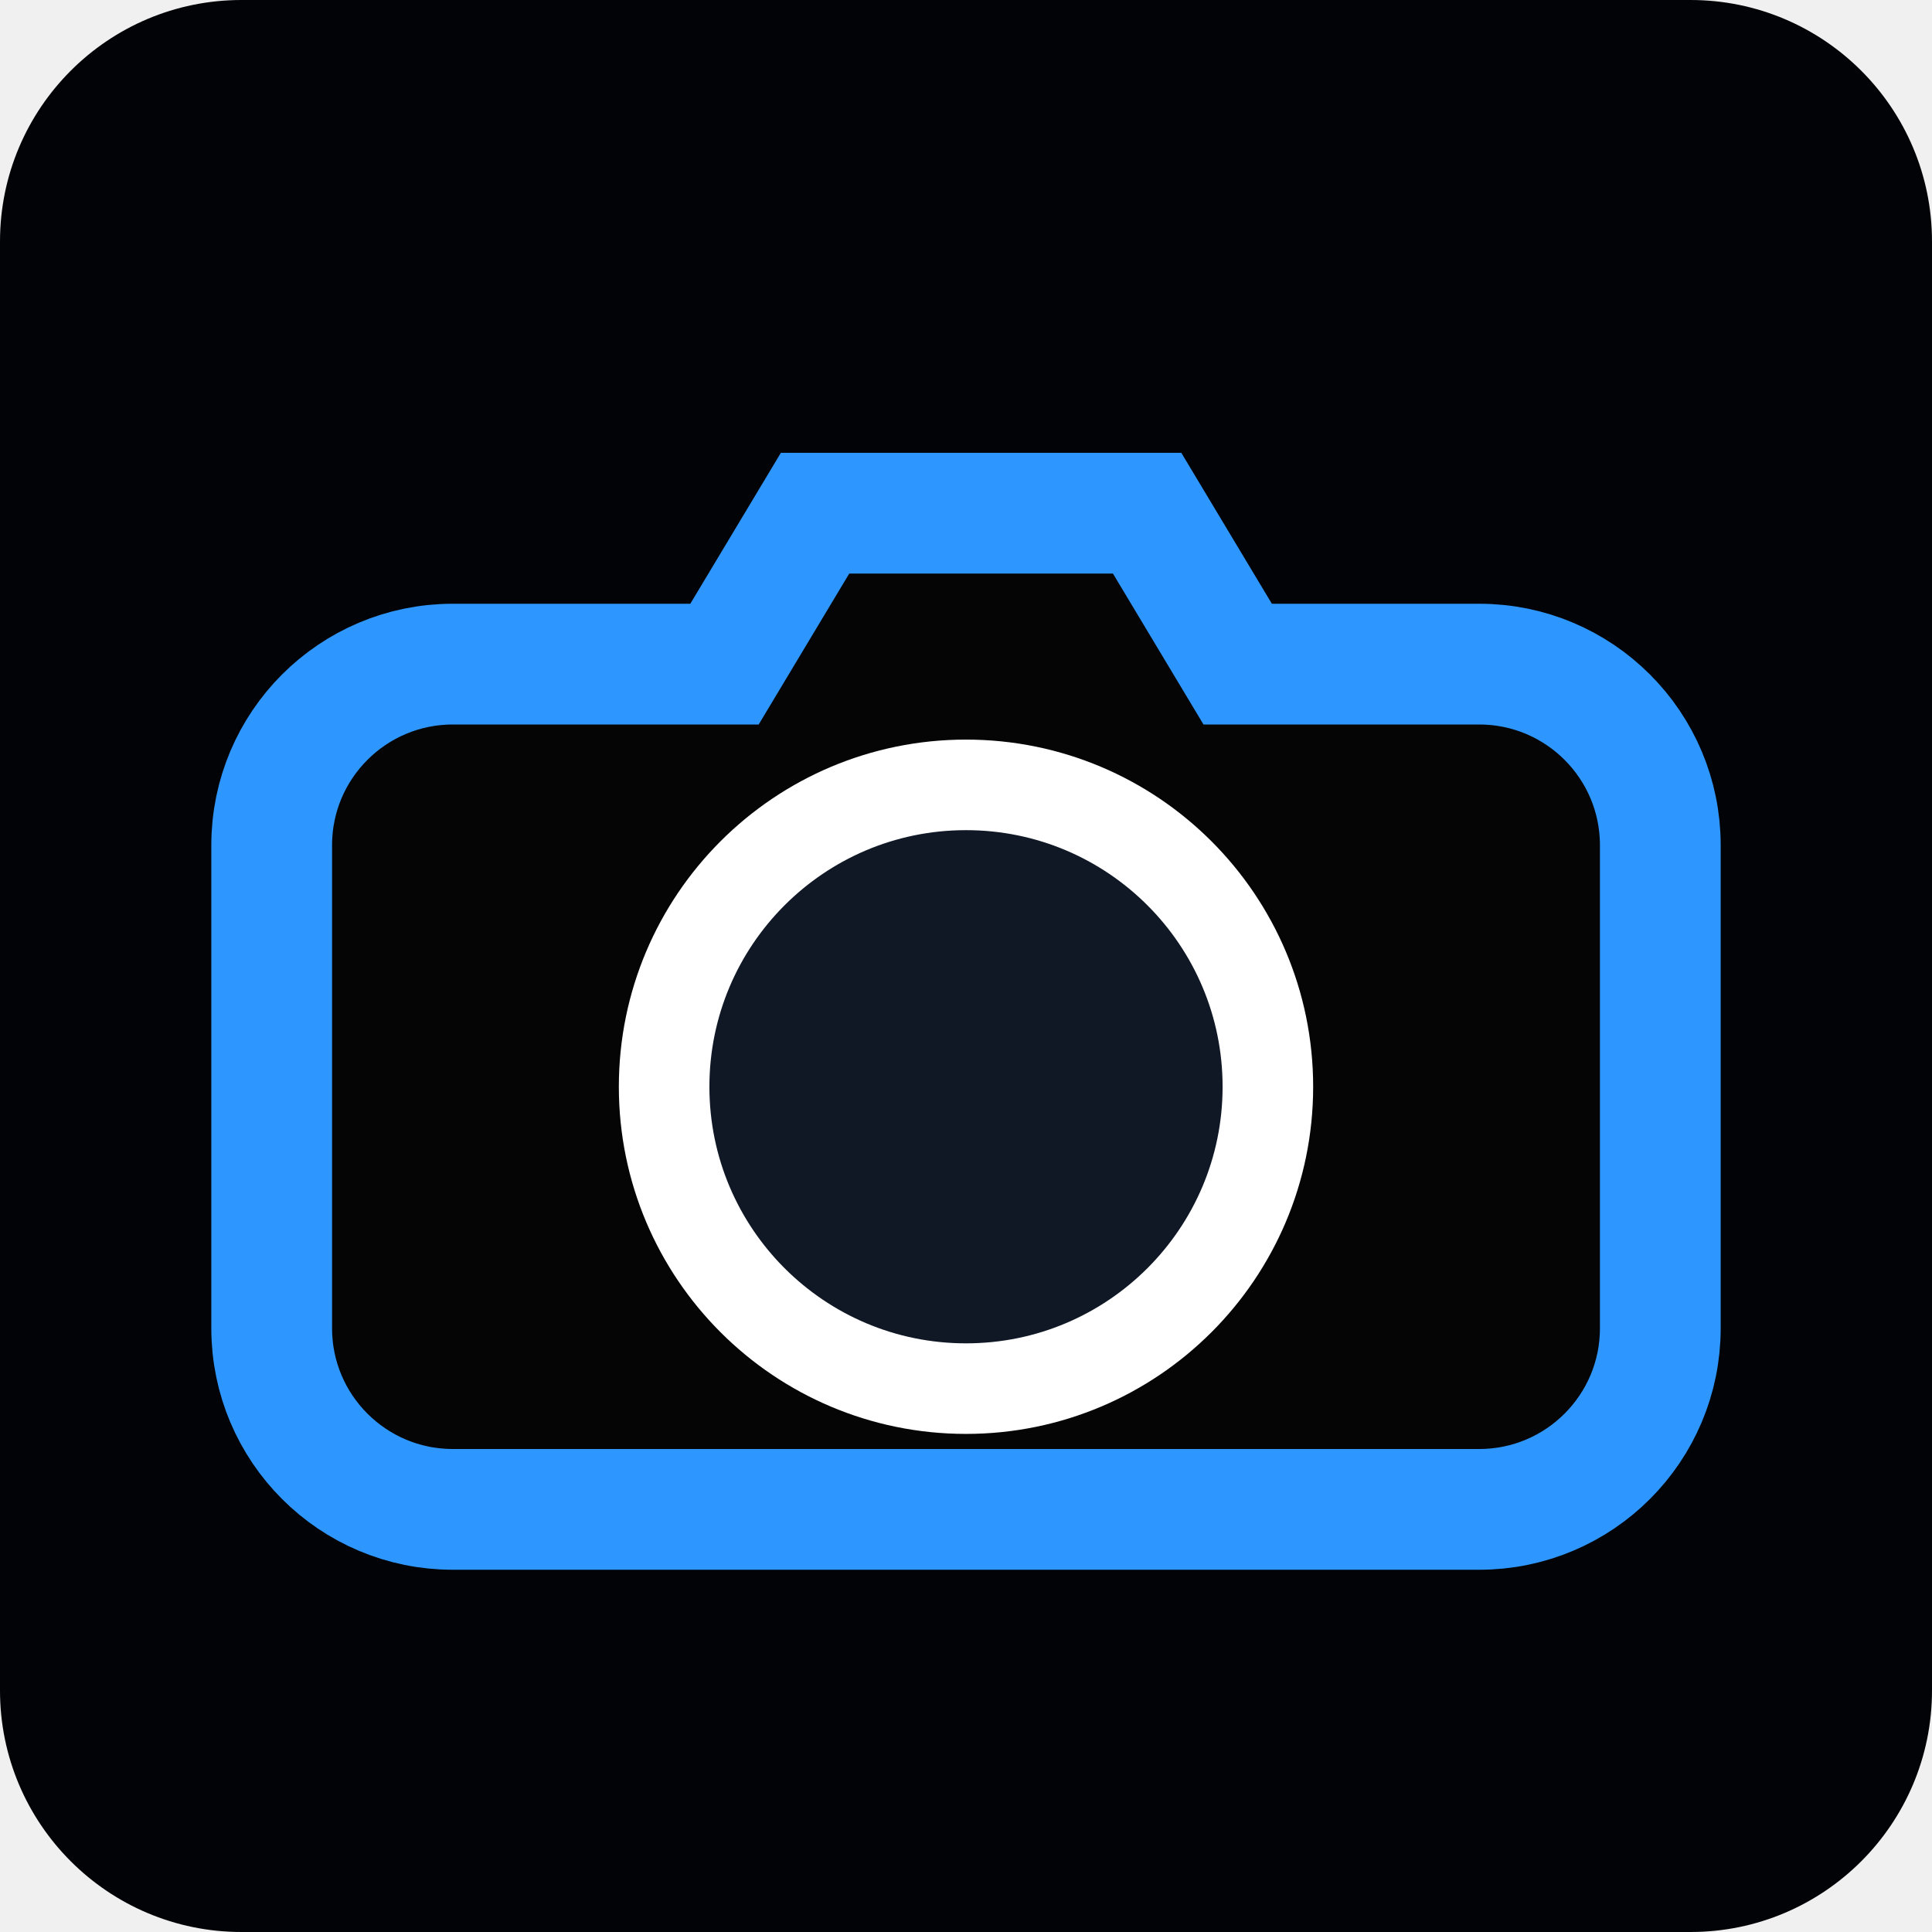
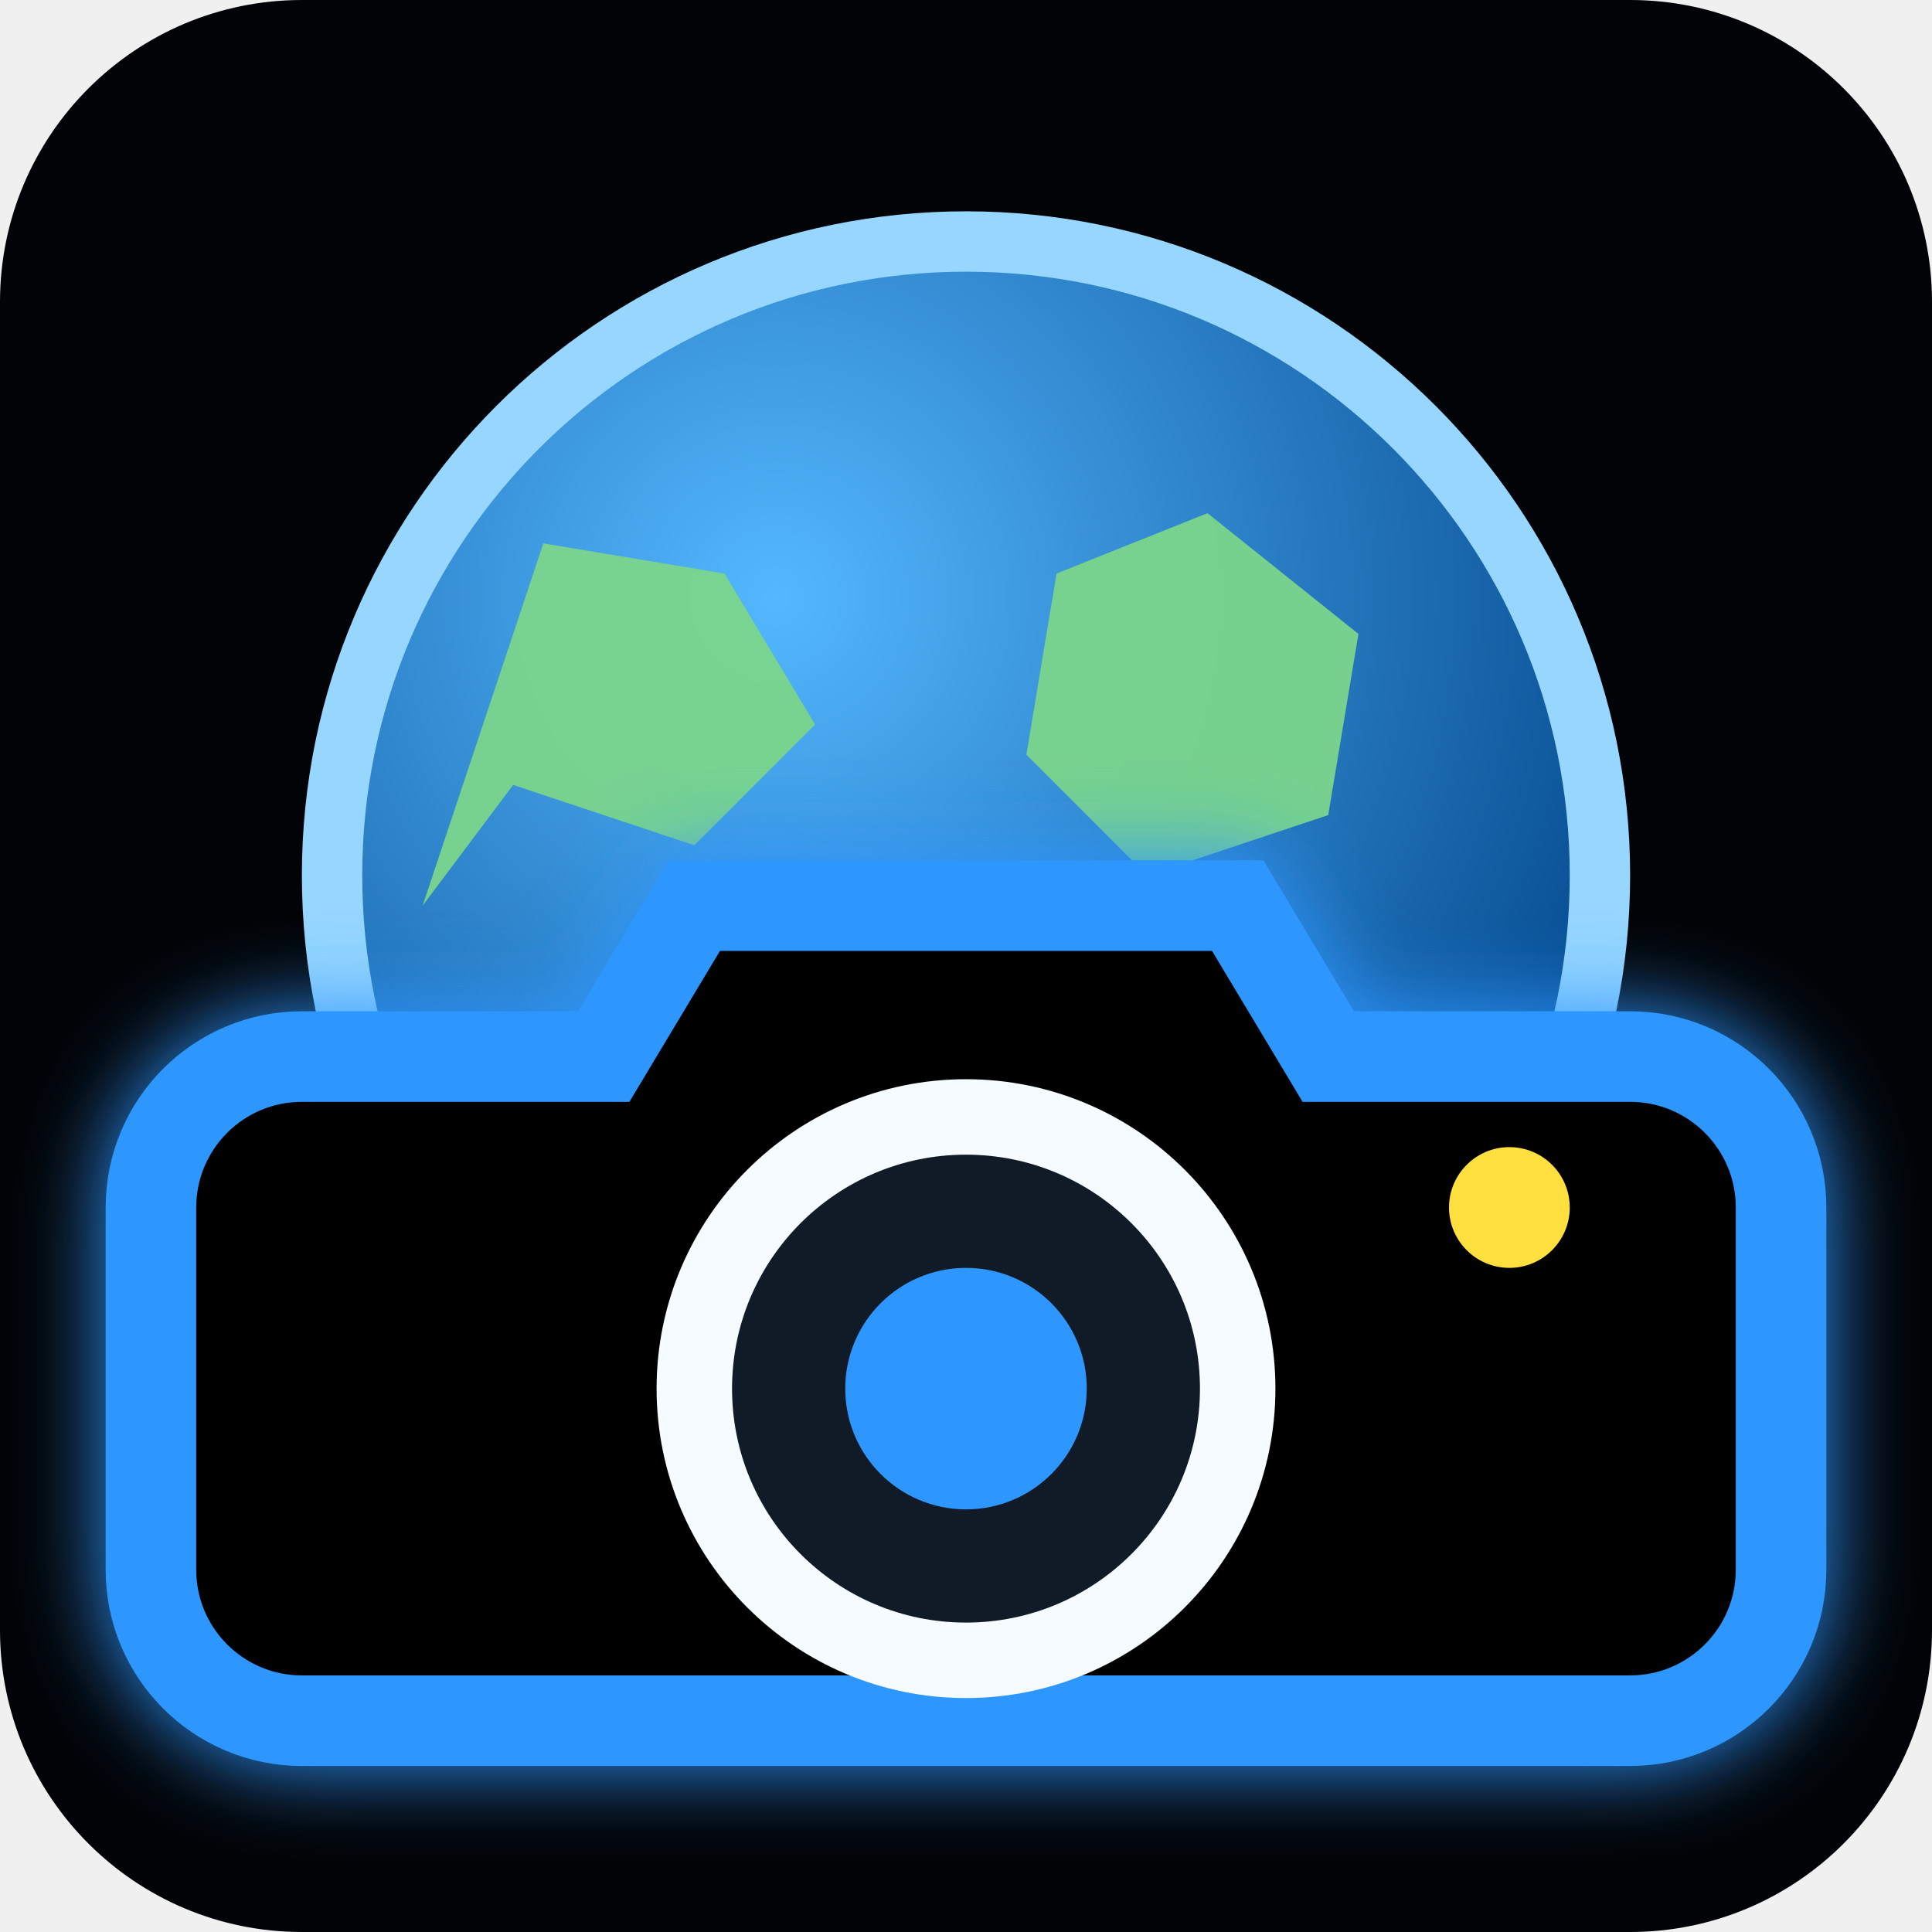
<svg xmlns="http://www.w3.org/2000/svg" viewBox="0 0 64 64">
-   <rect width="64" height="64" rx="8" fill="#020306" />
-   <path d="M15 22h9l3-5h11l3 5h8a6 6 0 0 1 6 6v16a6 6 0 0 1-6 6H15a6 6 0 0 1-6-6V28a6 6 0 0 1 6-6z" fill="#050505" stroke="#2e97ff" stroke-width="4" />
-   <circle cx="32" cy="36" r="10" fill="#101826" stroke="#fff" stroke-width="3" />
+   <defs>
+     <radialGradient id="ocean" cx="35%" cy="28%" r="72%">
+       <stop offset="0" stop-color="#54b8ff" />
+       <stop offset="1" stop-color="#064c91" />
+     </radialGradient>
+     <filter id="glow" x="-50%" y="-50%" width="200%" height="200%">
+       <feGaussianBlur stdDeviation="1.4" result="b" />
+       <feMerge>
+         <feMergeNode in="b" />
+         <feMergeNode in="SourceGraphic" />
+       </feMerge>
+     </filter>
+   </defs>
+   <rect width="64" height="64" rx="10" fill="#020306" />
+   <circle cx="32" cy="29" r="21" fill="url(#ocean)" stroke="#96d6ff" stroke-width="2" />
+   <path d="M18 18l6 1 3 5-4 4-6-2-3 4m26-13l5 4-1 6-6 2-4-4 1-6m-7 17l5-3 7 3-1 7-7 5-6-4z" fill="#7bd58c" opacity=".95" />
+   <path d="M10 35h10l3-5h18l3 5h10a5 5 0 0 1 5 5v12a5 5 0 0 1-5 5H10a5 5 0 0 1-5-5V40a5 5 0 0 1 5-5z" fill="#030405" stroke="#2e97ff" stroke-width="3" filter="url(#glow)" />
+   <circle cx="32" cy="46" r="9" fill="#111b28" stroke="#f5fbff" stroke-width="2.5" />
+   <circle cx="32" cy="46" r="4" fill="#2e97ff" />
+   <circle cx="50" cy="40" r="2" fill="#ffe03f" />
</svg>
